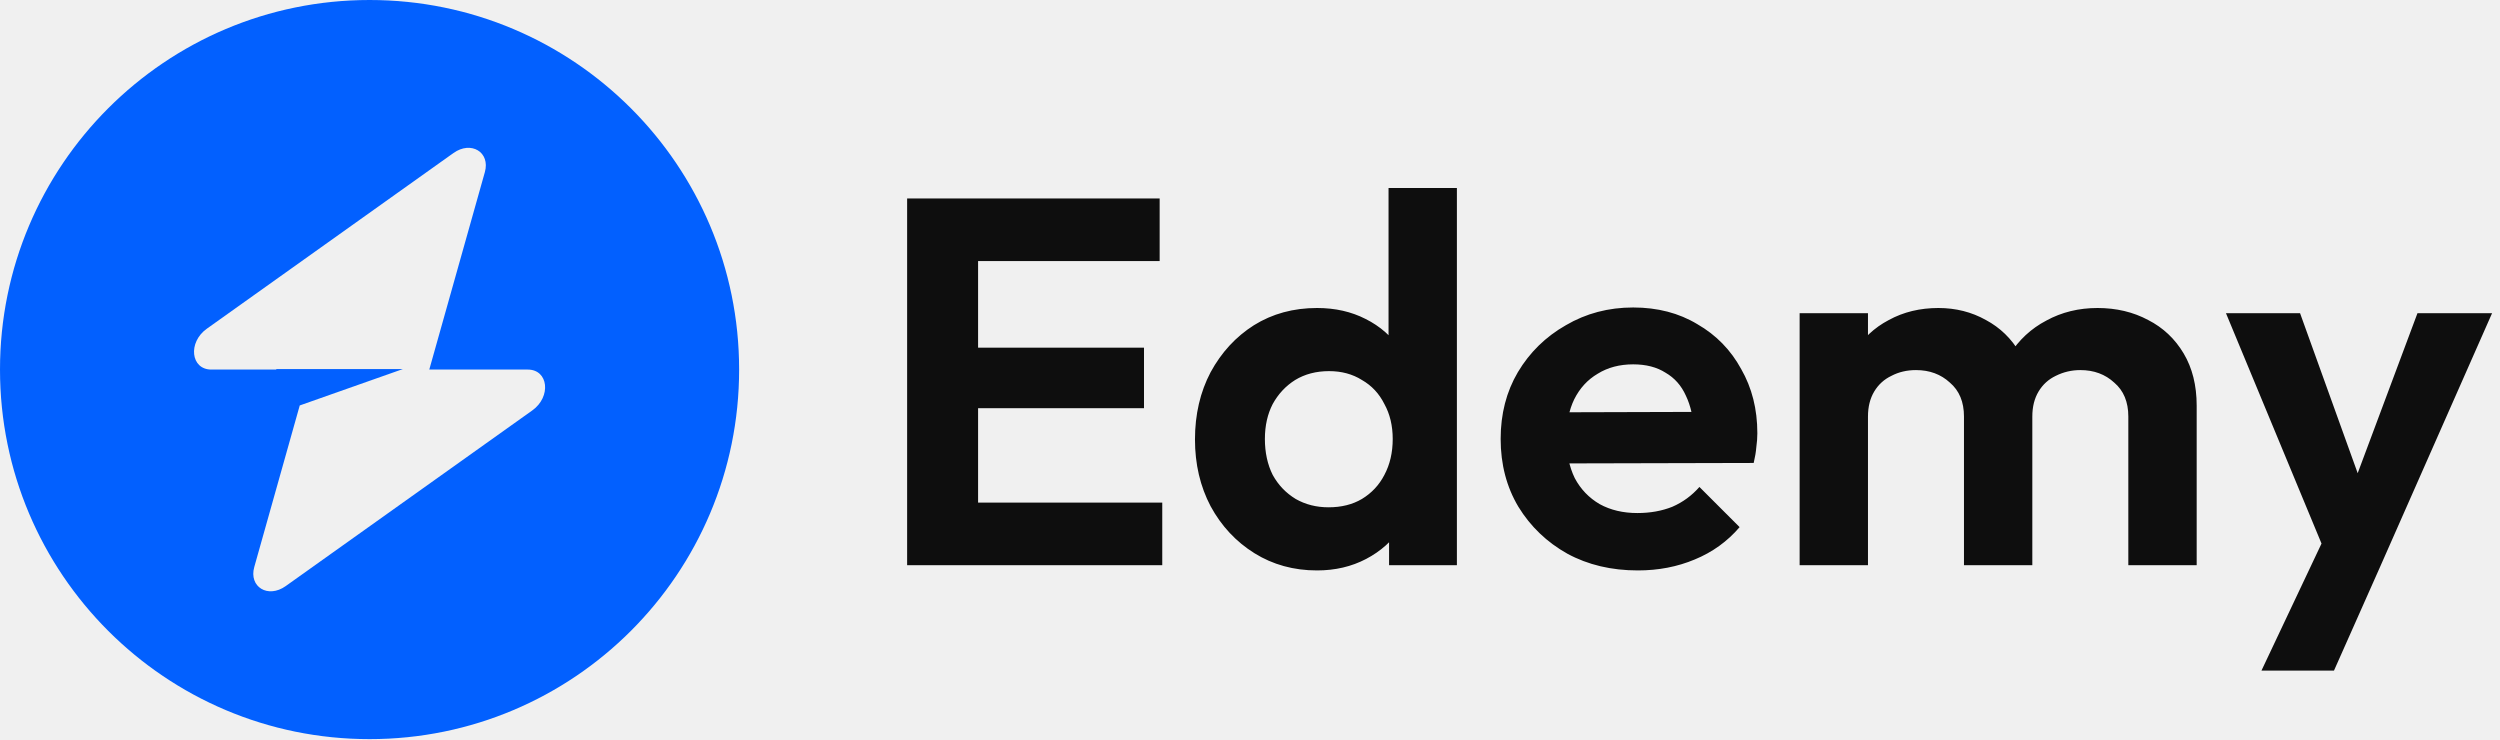
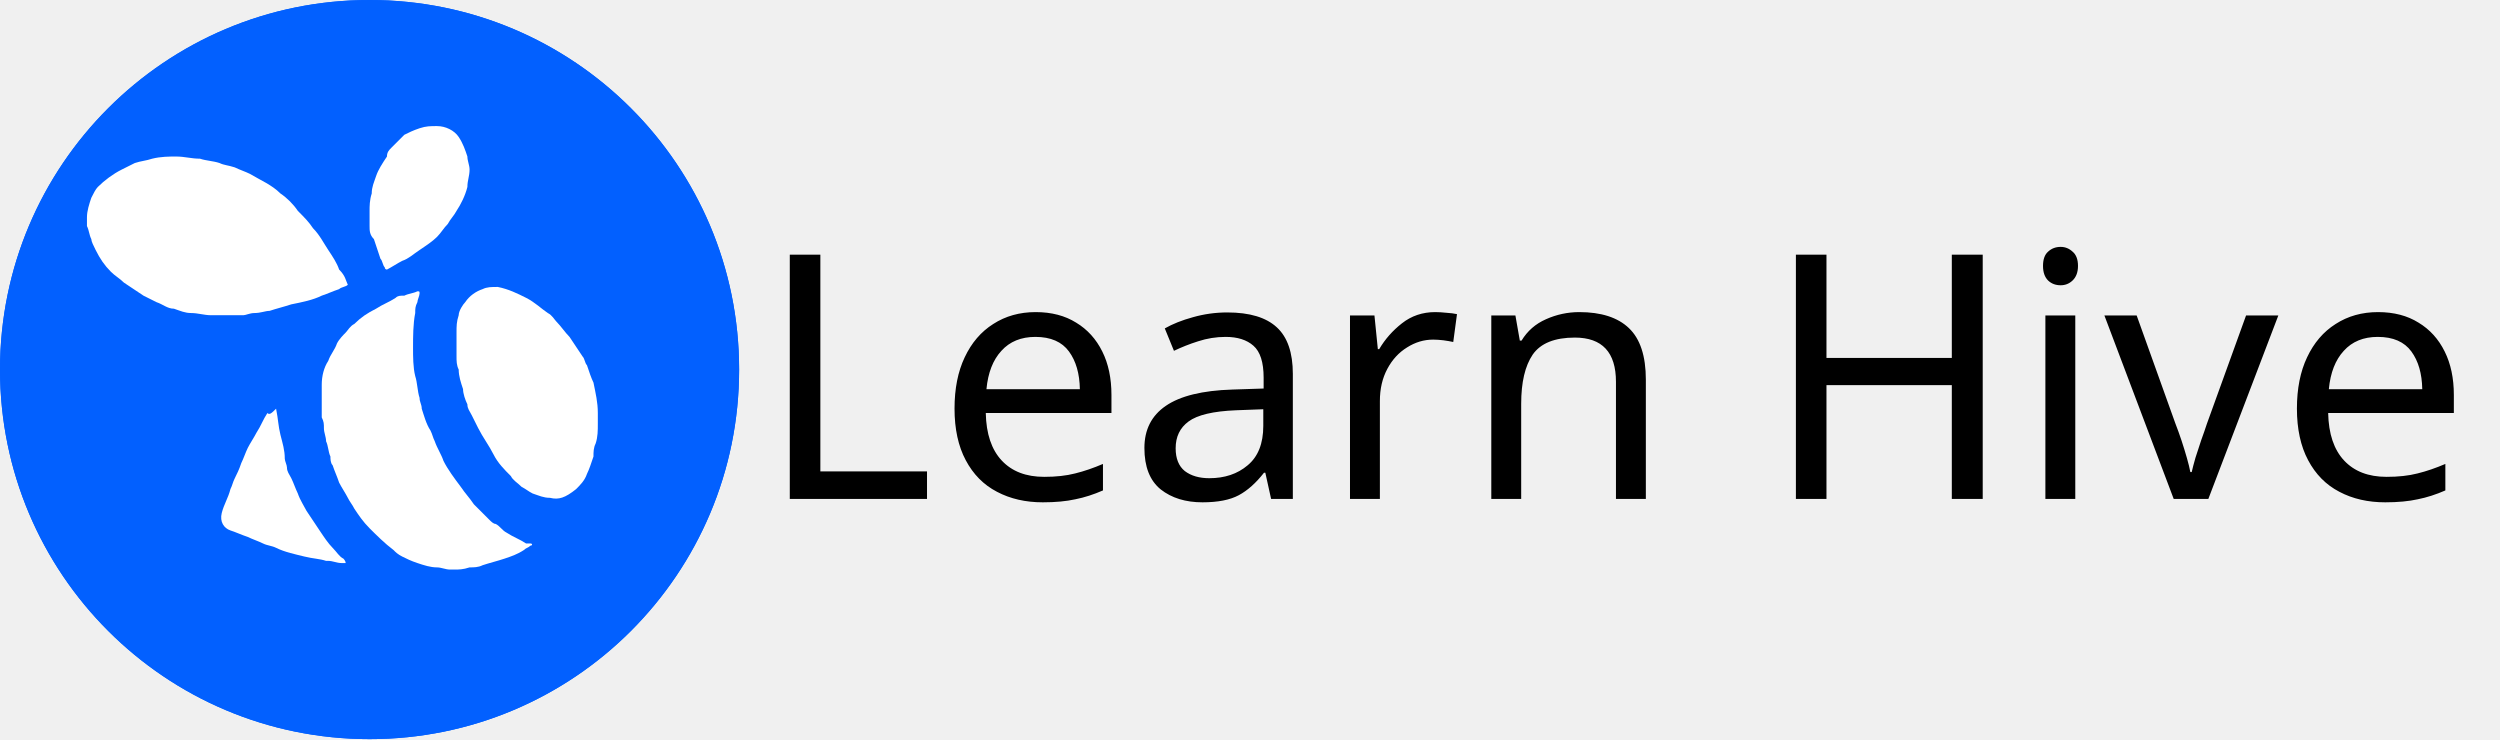
- <svg xmlns="http://www.w3.org/2000/svg" width="115" height="34" viewBox="0 0 115 34" fill="none">
-   <path fill-rule="evenodd" clip-rule="evenodd" d="M17 34C26.389 34 34 26.389 34 17C34 7.611 26.389 0 17 0C7.611 0 0 7.611 0 17C0 26.389 7.611 34 17 34ZM22.303 7.919C22.562 7.002 21.672 6.46 20.859 7.039L9.514 15.121C8.633 15.749 8.771 17 9.722 17H12.71V16.977H18.532L13.788 18.651L11.697 26.081C11.438 26.998 12.328 27.54 13.141 26.961L24.486 18.879C25.367 18.251 25.229 17 24.278 17H19.747L22.303 7.919Z" fill="#0260FF" />
-   <path d="M41.728 26V9.128H44.992V26H41.728ZM44.128 26V23.12H53.464V26H44.128ZM44.128 18.776V15.992H52.624V18.776H44.128ZM44.128 12.008V9.128H53.344V12.008H44.128ZM60.585 26.24C59.513 26.24 58.553 25.976 57.705 25.448C56.857 24.92 56.185 24.2 55.689 23.288C55.209 22.376 54.969 21.352 54.969 20.216C54.969 19.064 55.209 18.032 55.689 17.12C56.185 16.208 56.849 15.488 57.681 14.96C58.529 14.432 59.497 14.168 60.585 14.168C61.417 14.168 62.161 14.336 62.817 14.672C63.489 15.008 64.025 15.48 64.425 16.088C64.841 16.68 65.065 17.352 65.097 18.104V22.232C65.065 22.984 64.849 23.664 64.449 24.272C64.049 24.88 63.513 25.36 62.841 25.712C62.169 26.064 61.417 26.24 60.585 26.24ZM61.113 23.336C61.705 23.336 62.217 23.208 62.649 22.952C63.097 22.68 63.441 22.312 63.681 21.848C63.937 21.368 64.065 20.816 64.065 20.192C64.065 19.584 63.937 19.048 63.681 18.584C63.441 18.104 63.097 17.736 62.649 17.48C62.217 17.208 61.713 17.072 61.137 17.072C60.545 17.072 60.025 17.208 59.577 17.48C59.145 17.752 58.801 18.12 58.545 18.584C58.305 19.048 58.185 19.584 58.185 20.192C58.185 20.816 58.305 21.368 58.545 21.848C58.801 22.312 59.153 22.68 59.601 22.952C60.049 23.208 60.553 23.336 61.113 23.336ZM67.017 26H63.897V22.88L64.401 20.048L63.873 17.264V8.648H67.017V26ZM75.342 26.24C74.126 26.24 73.046 25.984 72.102 25.472C71.158 24.944 70.406 24.224 69.846 23.312C69.302 22.4 69.03 21.36 69.03 20.192C69.03 19.04 69.294 18.016 69.822 17.12C70.366 16.208 71.102 15.488 72.03 14.96C72.958 14.416 73.99 14.144 75.126 14.144C76.246 14.144 77.23 14.4 78.078 14.912C78.942 15.408 79.614 16.096 80.094 16.976C80.59 17.84 80.838 18.824 80.838 19.928C80.838 20.136 80.822 20.352 80.79 20.576C80.774 20.784 80.734 21.024 80.67 21.296L70.926 21.32V18.968L79.206 18.944L77.934 19.928C77.902 19.24 77.774 18.664 77.55 18.2C77.342 17.736 77.03 17.384 76.614 17.144C76.214 16.888 75.718 16.76 75.126 16.76C74.502 16.76 73.958 16.904 73.494 17.192C73.03 17.464 72.67 17.856 72.414 18.368C72.174 18.864 72.054 19.456 72.054 20.144C72.054 20.848 72.182 21.464 72.438 21.992C72.71 22.504 73.094 22.904 73.59 23.192C74.086 23.464 74.662 23.6 75.318 23.6C75.91 23.6 76.446 23.504 76.926 23.312C77.406 23.104 77.822 22.8 78.174 22.4L80.022 24.248C79.462 24.904 78.774 25.4 77.958 25.736C77.158 26.072 76.286 26.24 75.342 26.24ZM82.783 26V14.408H85.927V26H82.783ZM90.343 26V19.16C90.343 18.488 90.127 17.968 89.695 17.6C89.279 17.216 88.759 17.024 88.135 17.024C87.719 17.024 87.343 17.112 87.007 17.288C86.671 17.448 86.407 17.688 86.215 18.008C86.023 18.328 85.927 18.712 85.927 19.16L84.703 18.56C84.703 17.664 84.895 16.888 85.279 16.232C85.679 15.576 86.215 15.072 86.887 14.72C87.559 14.352 88.319 14.168 89.167 14.168C89.967 14.168 90.695 14.352 91.351 14.72C92.007 15.072 92.527 15.576 92.911 16.232C93.295 16.872 93.487 17.648 93.487 18.56V26H90.343ZM97.903 26V19.16C97.903 18.488 97.687 17.968 97.255 17.6C96.839 17.216 96.319 17.024 95.695 17.024C95.295 17.024 94.919 17.112 94.567 17.288C94.231 17.448 93.967 17.688 93.775 18.008C93.583 18.328 93.487 18.712 93.487 19.16L91.687 18.728C91.751 17.8 91.999 17 92.431 16.328C92.863 15.64 93.431 15.112 94.135 14.744C94.839 14.36 95.623 14.168 96.487 14.168C97.351 14.168 98.127 14.352 98.815 14.72C99.503 15.072 100.047 15.584 100.447 16.256C100.847 16.928 101.047 17.728 101.047 18.656V26H97.903ZM107.243 26.096L102.395 14.408H105.803L109.019 23.336H107.867L111.203 14.408H114.635L109.475 26.096H107.243ZM104.027 30.848L107.555 23.384L109.475 26.096L107.363 30.848H104.027Z" fill="#0E0E0E" />
+ <svg xmlns="http://www.w3.org/2000/svg" version="1.1" id="Layer_1" x="0px" y="0px" viewBox="0 0 115 34" style="enable-background:new 0 0 115 34;" xml:space="preserve">
+   <style type="text/css">
+ 	.st0{fill-rule:evenodd;clip-rule:evenodd;fill:#0260FF;}
+ 	.st1{display:none;fill:#0E0E0E;}
+ 	.st2{fill:#FFFFFF;}
+ 	.st3{font-family:'HelveticaNeueBold';}
+ 	.st4{font-size:15.741px;}
+ </style>
+   <path class="st0" d="M17,34c9.4,0,17-7.6,17-17c0-9.4-7.6-17-17-17C7.6,0,0,7.6,0,17C0,26.4,7.6,34,17,34z M22.3,7.9  C22.6,7,21.7,6.5,20.9,7L9.5,15.1C8.6,15.7,8.8,17,9.7,17h3v0h5.8l-4.7,1.7l-2.1,7.4c-0.3,0.9,0.6,1.5,1.4,0.9l11.3-8.1  c0.9-0.6,0.7-1.9-0.2-1.9h-4.5L22.3,7.9z" />
+   <path class="st1" d="M41.7,26V9.1H45V26H41.7z M44.1,26v-2.9h9.3V26H44.1z M44.1,18.8V16h8.5v2.8H44.1z M44.1,12V9.1h9.2V12H44.1z   M60.6,26.2c-1.1,0-2-0.3-2.9-0.8s-1.5-1.2-2-2.2c-0.5-0.9-0.7-1.9-0.7-3.1c0-1.2,0.2-2.2,0.7-3.1c0.5-0.9,1.2-1.6,2-2.2  c0.8-0.5,1.8-0.8,2.9-0.8c0.8,0,1.6,0.2,2.2,0.5c0.7,0.3,1.2,0.8,1.6,1.4c0.4,0.6,0.6,1.3,0.7,2v4.1c0,0.8-0.2,1.4-0.6,2  s-0.9,1.1-1.6,1.4S61.4,26.2,60.6,26.2z M61.1,23.3c0.6,0,1.1-0.1,1.5-0.4c0.4-0.3,0.8-0.6,1-1.1c0.3-0.5,0.4-1,0.4-1.7  c0-0.6-0.1-1.1-0.4-1.6c-0.2-0.5-0.6-0.8-1-1.1c-0.4-0.3-0.9-0.4-1.5-0.4c-0.6,0-1.1,0.1-1.6,0.4c-0.4,0.3-0.8,0.6-1,1.1  c-0.2,0.5-0.4,1-0.4,1.6c0,0.6,0.1,1.2,0.4,1.7c0.3,0.5,0.6,0.8,1.1,1.1C60,23.2,60.6,23.3,61.1,23.3z M67,26h-3.1v-3.1l0.5-2.8  l-0.5-2.8V8.6H67V26z M75.3,26.2c-1.2,0-2.3-0.3-3.2-0.8c-0.9-0.5-1.7-1.2-2.3-2.2c-0.5-0.9-0.8-2-0.8-3.1c0-1.2,0.3-2.2,0.8-3.1  c0.5-0.9,1.3-1.6,2.2-2.2c0.9-0.5,2-0.8,3.1-0.8c1.1,0,2.1,0.3,3,0.8c0.9,0.5,1.5,1.2,2,2.1c0.5,0.9,0.7,1.8,0.7,3  c0,0.2,0,0.4,0,0.6c0,0.2-0.1,0.4-0.1,0.7l-9.7,0V19l8.3,0l-1.3,1c0-0.7-0.2-1.3-0.4-1.7c-0.2-0.5-0.5-0.8-0.9-1.1  c-0.4-0.3-0.9-0.4-1.5-0.4c-0.6,0-1.2,0.1-1.6,0.4c-0.5,0.3-0.8,0.7-1.1,1.2c-0.2,0.5-0.4,1.1-0.4,1.8c0,0.7,0.1,1.3,0.4,1.8  c0.3,0.5,0.7,0.9,1.2,1.2c0.5,0.3,1.1,0.4,1.7,0.4c0.6,0,1.1-0.1,1.6-0.3c0.5-0.2,0.9-0.5,1.2-0.9l1.8,1.8c-0.6,0.7-1.2,1.2-2.1,1.5  C77.2,26.1,76.3,26.2,75.3,26.2z M82.8,26V14.4h3.1V26H82.8z M90.3,26v-6.8c0-0.7-0.2-1.2-0.6-1.6c-0.4-0.4-0.9-0.6-1.6-0.6  c-0.4,0-0.8,0.1-1.1,0.3c-0.3,0.2-0.6,0.4-0.8,0.7s-0.3,0.7-0.3,1.2l-1.2-0.6c0-0.9,0.2-1.7,0.6-2.3c0.4-0.7,0.9-1.2,1.6-1.5  c0.7-0.4,1.4-0.6,2.3-0.6c0.8,0,1.5,0.2,2.2,0.6c0.7,0.4,1.2,0.9,1.6,1.5c0.4,0.6,0.6,1.4,0.6,2.3V26H90.3z M97.9,26v-6.8  c0-0.7-0.2-1.2-0.6-1.6c-0.4-0.4-0.9-0.6-1.6-0.6c-0.4,0-0.8,0.1-1.1,0.3c-0.3,0.2-0.6,0.4-0.8,0.7c-0.2,0.3-0.3,0.7-0.3,1.2  l-1.8-0.4c0.1-0.9,0.3-1.7,0.7-2.4c0.4-0.7,1-1.2,1.7-1.6c0.7-0.4,1.5-0.6,2.4-0.6c0.9,0,1.6,0.2,2.3,0.6c0.7,0.4,1.2,0.9,1.6,1.5  c0.4,0.7,0.6,1.5,0.6,2.4V26H97.9z M107.2,26.1l-4.8-11.7h3.4l3.2,8.9h-1.2l3.3-8.9h3.4l-5.2,11.7H107.2z M104,30.8l3.5-7.5l1.9,2.7  l-2.1,4.8H104z" />
+   <circle class="st0" cx="17" cy="17" r="17" />
+   <g>
+     <path class="st2" d="M16,13.1c-0.1,0.1-0.3,0.1-0.4,0.2c-0.3,0.1-0.5,0.2-0.8,0.3c-0.4,0.2-0.9,0.3-1.4,0.4c-0.3,0.1-0.7,0.2-1,0.3   c-0.2,0-0.4,0.1-0.7,0.1c-0.2,0-0.4,0.1-0.5,0.1c0,0,0,0-0.1,0c-0.5,0-1,0-1.4,0c-0.3,0-0.6-0.1-0.9-0.1c-0.3,0-0.5-0.1-0.8-0.2   c-0.3,0-0.5-0.2-0.8-0.3c-0.2-0.1-0.4-0.2-0.6-0.3c-0.3-0.2-0.6-0.4-0.9-0.6c-0.2-0.2-0.4-0.3-0.6-0.5c-0.3-0.3-0.5-0.6-0.7-1   c-0.1-0.2-0.2-0.4-0.2-0.5c-0.1-0.2-0.1-0.4-0.2-0.6c0-0.1,0-0.2,0-0.4c0-0.3,0.1-0.6,0.2-0.9c0.1-0.2,0.2-0.4,0.3-0.5   c0.3-0.3,0.7-0.6,1.1-0.8c0.2-0.1,0.4-0.2,0.6-0.3c0.3-0.1,0.5-0.1,0.8-0.2c0.4-0.1,0.8-0.1,1.1-0.1c0.4,0,0.7,0.1,1.1,0.1   c0.3,0.1,0.6,0.1,0.9,0.2c0.2,0.1,0.4,0.1,0.7,0.2c0.2,0.1,0.5,0.2,0.7,0.3c0.5,0.3,1,0.5,1.4,0.9c0.3,0.2,0.6,0.5,0.8,0.8   c0.3,0.3,0.5,0.5,0.7,0.8c0.3,0.3,0.5,0.7,0.7,1c0.2,0.3,0.4,0.6,0.5,0.9C15.9,12.7,15.9,12.9,16,13.1z" />
+     <path class="st2" d="M20.9,26.2c-0.1,0-0.1,0-0.2,0c-0.2,0-0.4-0.1-0.6-0.1c-0.3,0-0.6-0.1-0.9-0.2c-0.3-0.1-0.5-0.2-0.7-0.3   c-0.2-0.1-0.3-0.2-0.4-0.3c-0.4-0.3-0.8-0.7-1.1-1c-0.3-0.3-0.5-0.6-0.7-0.9c-0.1-0.2-0.2-0.3-0.3-0.5c-0.1-0.2-0.3-0.5-0.4-0.7   c-0.1-0.3-0.2-0.5-0.3-0.8c-0.1-0.1-0.1-0.3-0.1-0.4c-0.1-0.2-0.1-0.5-0.2-0.7c0-0.2-0.1-0.4-0.1-0.6c0-0.2,0-0.3-0.1-0.5   c0-0.2,0-0.3,0-0.5c0-0.2,0-0.3,0-0.5c0-0.2,0-0.3,0-0.5c0-0.4,0.1-0.8,0.3-1.1c0.1-0.3,0.3-0.5,0.4-0.8c0.1-0.2,0.3-0.4,0.4-0.5   c0.1-0.1,0.2-0.3,0.4-0.4c0.3-0.3,0.6-0.5,1-0.7c0.3-0.2,0.6-0.3,0.9-0.5c0.1-0.1,0.2-0.1,0.4-0.1c0.2-0.1,0.4-0.1,0.6-0.2   c0.1,0,0.1,0,0.1,0.1c0,0.1-0.1,0.3-0.1,0.4c-0.1,0.2-0.1,0.3-0.1,0.5c-0.1,0.5-0.1,1.1-0.1,1.6c0,0.4,0,0.9,0.1,1.3   c0.1,0.3,0.1,0.7,0.2,1c0,0.2,0.1,0.3,0.1,0.5c0.1,0.3,0.2,0.7,0.4,1c0.1,0.2,0.1,0.3,0.2,0.5c0.1,0.3,0.3,0.6,0.4,0.9   c0.2,0.4,0.5,0.8,0.8,1.2c0.2,0.3,0.4,0.5,0.6,0.8c0.2,0.2,0.3,0.3,0.5,0.5c0.1,0.1,0.2,0.2,0.2,0.2c0.1,0.1,0.2,0.2,0.3,0.2   c0.2,0.1,0.3,0.3,0.5,0.4c0.3,0.2,0.6,0.3,0.9,0.5c0.1,0,0.1,0,0.2,0c0.1,0,0.1,0.1,0,0.1c-0.1,0.1-0.2,0.1-0.3,0.2   c-0.3,0.2-0.6,0.3-0.9,0.4c-0.3,0.1-0.7,0.2-1,0.3c-0.2,0.1-0.4,0.1-0.6,0.1C21.3,26.2,21.1,26.2,20.9,26.2   C20.9,26.2,20.9,26.2,20.9,26.2z" />
+     <path class="st2" d="M25.3,22.9c-0.3,0-0.5-0.1-0.8-0.2c-0.2-0.1-0.3-0.2-0.5-0.3c-0.2-0.2-0.4-0.3-0.5-0.5c-0.3-0.3-0.6-0.6-0.8-1   c-0.2-0.4-0.5-0.8-0.7-1.2c-0.1-0.2-0.2-0.4-0.3-0.6c-0.1-0.2-0.2-0.3-0.2-0.5c-0.1-0.2-0.2-0.5-0.2-0.7c-0.1-0.3-0.2-0.6-0.2-0.9   c-0.1-0.2-0.1-0.4-0.1-0.6c0-0.3,0-0.7,0-1.1c0-0.3,0-0.5,0.1-0.8c0-0.2,0.2-0.5,0.3-0.6c0.2-0.3,0.5-0.5,0.8-0.6   c0.2-0.1,0.4-0.1,0.7-0.1c0.5,0.1,0.9,0.3,1.3,0.5c0.4,0.2,0.7,0.5,1,0.7c0.2,0.1,0.3,0.3,0.4,0.4c0.2,0.2,0.4,0.5,0.6,0.7   c0.2,0.3,0.4,0.6,0.6,0.9c0.1,0.1,0.1,0.3,0.2,0.4c0.1,0.3,0.2,0.6,0.3,0.8c0.1,0.5,0.2,0.9,0.2,1.4c0,0.2,0,0.3,0,0.5   c0,0.3,0,0.6-0.1,0.9c-0.1,0.2-0.1,0.4-0.1,0.6c-0.1,0.3-0.2,0.6-0.3,0.8c-0.1,0.3-0.3,0.5-0.5,0.7C26,22.9,25.7,23,25.3,22.9z" />
+     <path class="st2" d="M17,9.7c0-0.2,0-0.5,0.1-0.8c0-0.3,0.1-0.5,0.2-0.8c0.1-0.3,0.3-0.6,0.5-0.9C17.8,7,17.9,6.9,18,6.8   c0.2-0.2,0.4-0.4,0.6-0.6C18.8,6.1,19,6,19.3,5.9c0.3-0.1,0.5-0.1,0.8-0.1c0.4,0,0.8,0.2,1,0.5c0.2,0.3,0.3,0.6,0.4,0.9   c0,0.2,0.1,0.4,0.1,0.6c0,0.3-0.1,0.5-0.1,0.8c-0.1,0.4-0.3,0.8-0.5,1.1c-0.1,0.2-0.3,0.4-0.4,0.6c-0.2,0.2-0.3,0.4-0.5,0.6   c-0.2,0.2-0.5,0.4-0.8,0.6c-0.3,0.2-0.5,0.4-0.8,0.5c-0.2,0.1-0.5,0.3-0.7,0.4c0,0-0.1,0-0.1-0.1c-0.1-0.1-0.1-0.3-0.2-0.4   c-0.1-0.3-0.2-0.6-0.3-0.9C17,10.8,17,10.6,17,10.4C17,10.2,17,9.9,17,9.7z" />
+     <path class="st2" d="M12.7,18.8C12.7,18.8,12.7,18.9,12.7,18.8c0.1,0.5,0.1,0.8,0.2,1.2c0.1,0.4,0.2,0.7,0.2,1.1   c0,0.1,0.1,0.3,0.1,0.4c0,0.2,0.1,0.3,0.2,0.5c0.1,0.2,0.2,0.5,0.3,0.7c0.1,0.3,0.3,0.6,0.4,0.8c0.2,0.3,0.4,0.6,0.6,0.9   c0.2,0.3,0.4,0.6,0.6,0.8c0.2,0.2,0.3,0.4,0.5,0.5c0,0,0.1,0.1,0.1,0.2c0,0,0,0,0,0c-0.1,0-0.2,0-0.2,0c-0.2,0-0.4-0.1-0.6-0.1   c0,0-0.1,0-0.1,0c-0.3-0.1-0.6-0.1-1-0.2c-0.4-0.1-0.9-0.2-1.3-0.4c-0.2-0.1-0.4-0.1-0.6-0.2c-0.2-0.1-0.5-0.2-0.7-0.3   c-0.3-0.1-0.5-0.2-0.8-0.3c-0.3-0.1-0.5-0.4-0.4-0.8c0.1-0.4,0.3-0.7,0.4-1.1c0.1-0.2,0.1-0.3,0.2-0.5c0.1-0.2,0.2-0.4,0.3-0.7   c0.1-0.2,0.2-0.5,0.3-0.7c0.1-0.2,0.3-0.5,0.4-0.7c0.2-0.3,0.3-0.6,0.5-0.9C12.4,19.1,12.5,19,12.7,18.8   C12.7,18.8,12.7,18.8,12.7,18.8z" />
+   </g>
+   <text transform="matrix(1 0 0 1 34.7988 22.9504)" class="st3 st4">Learn Hive</text>
</svg>
